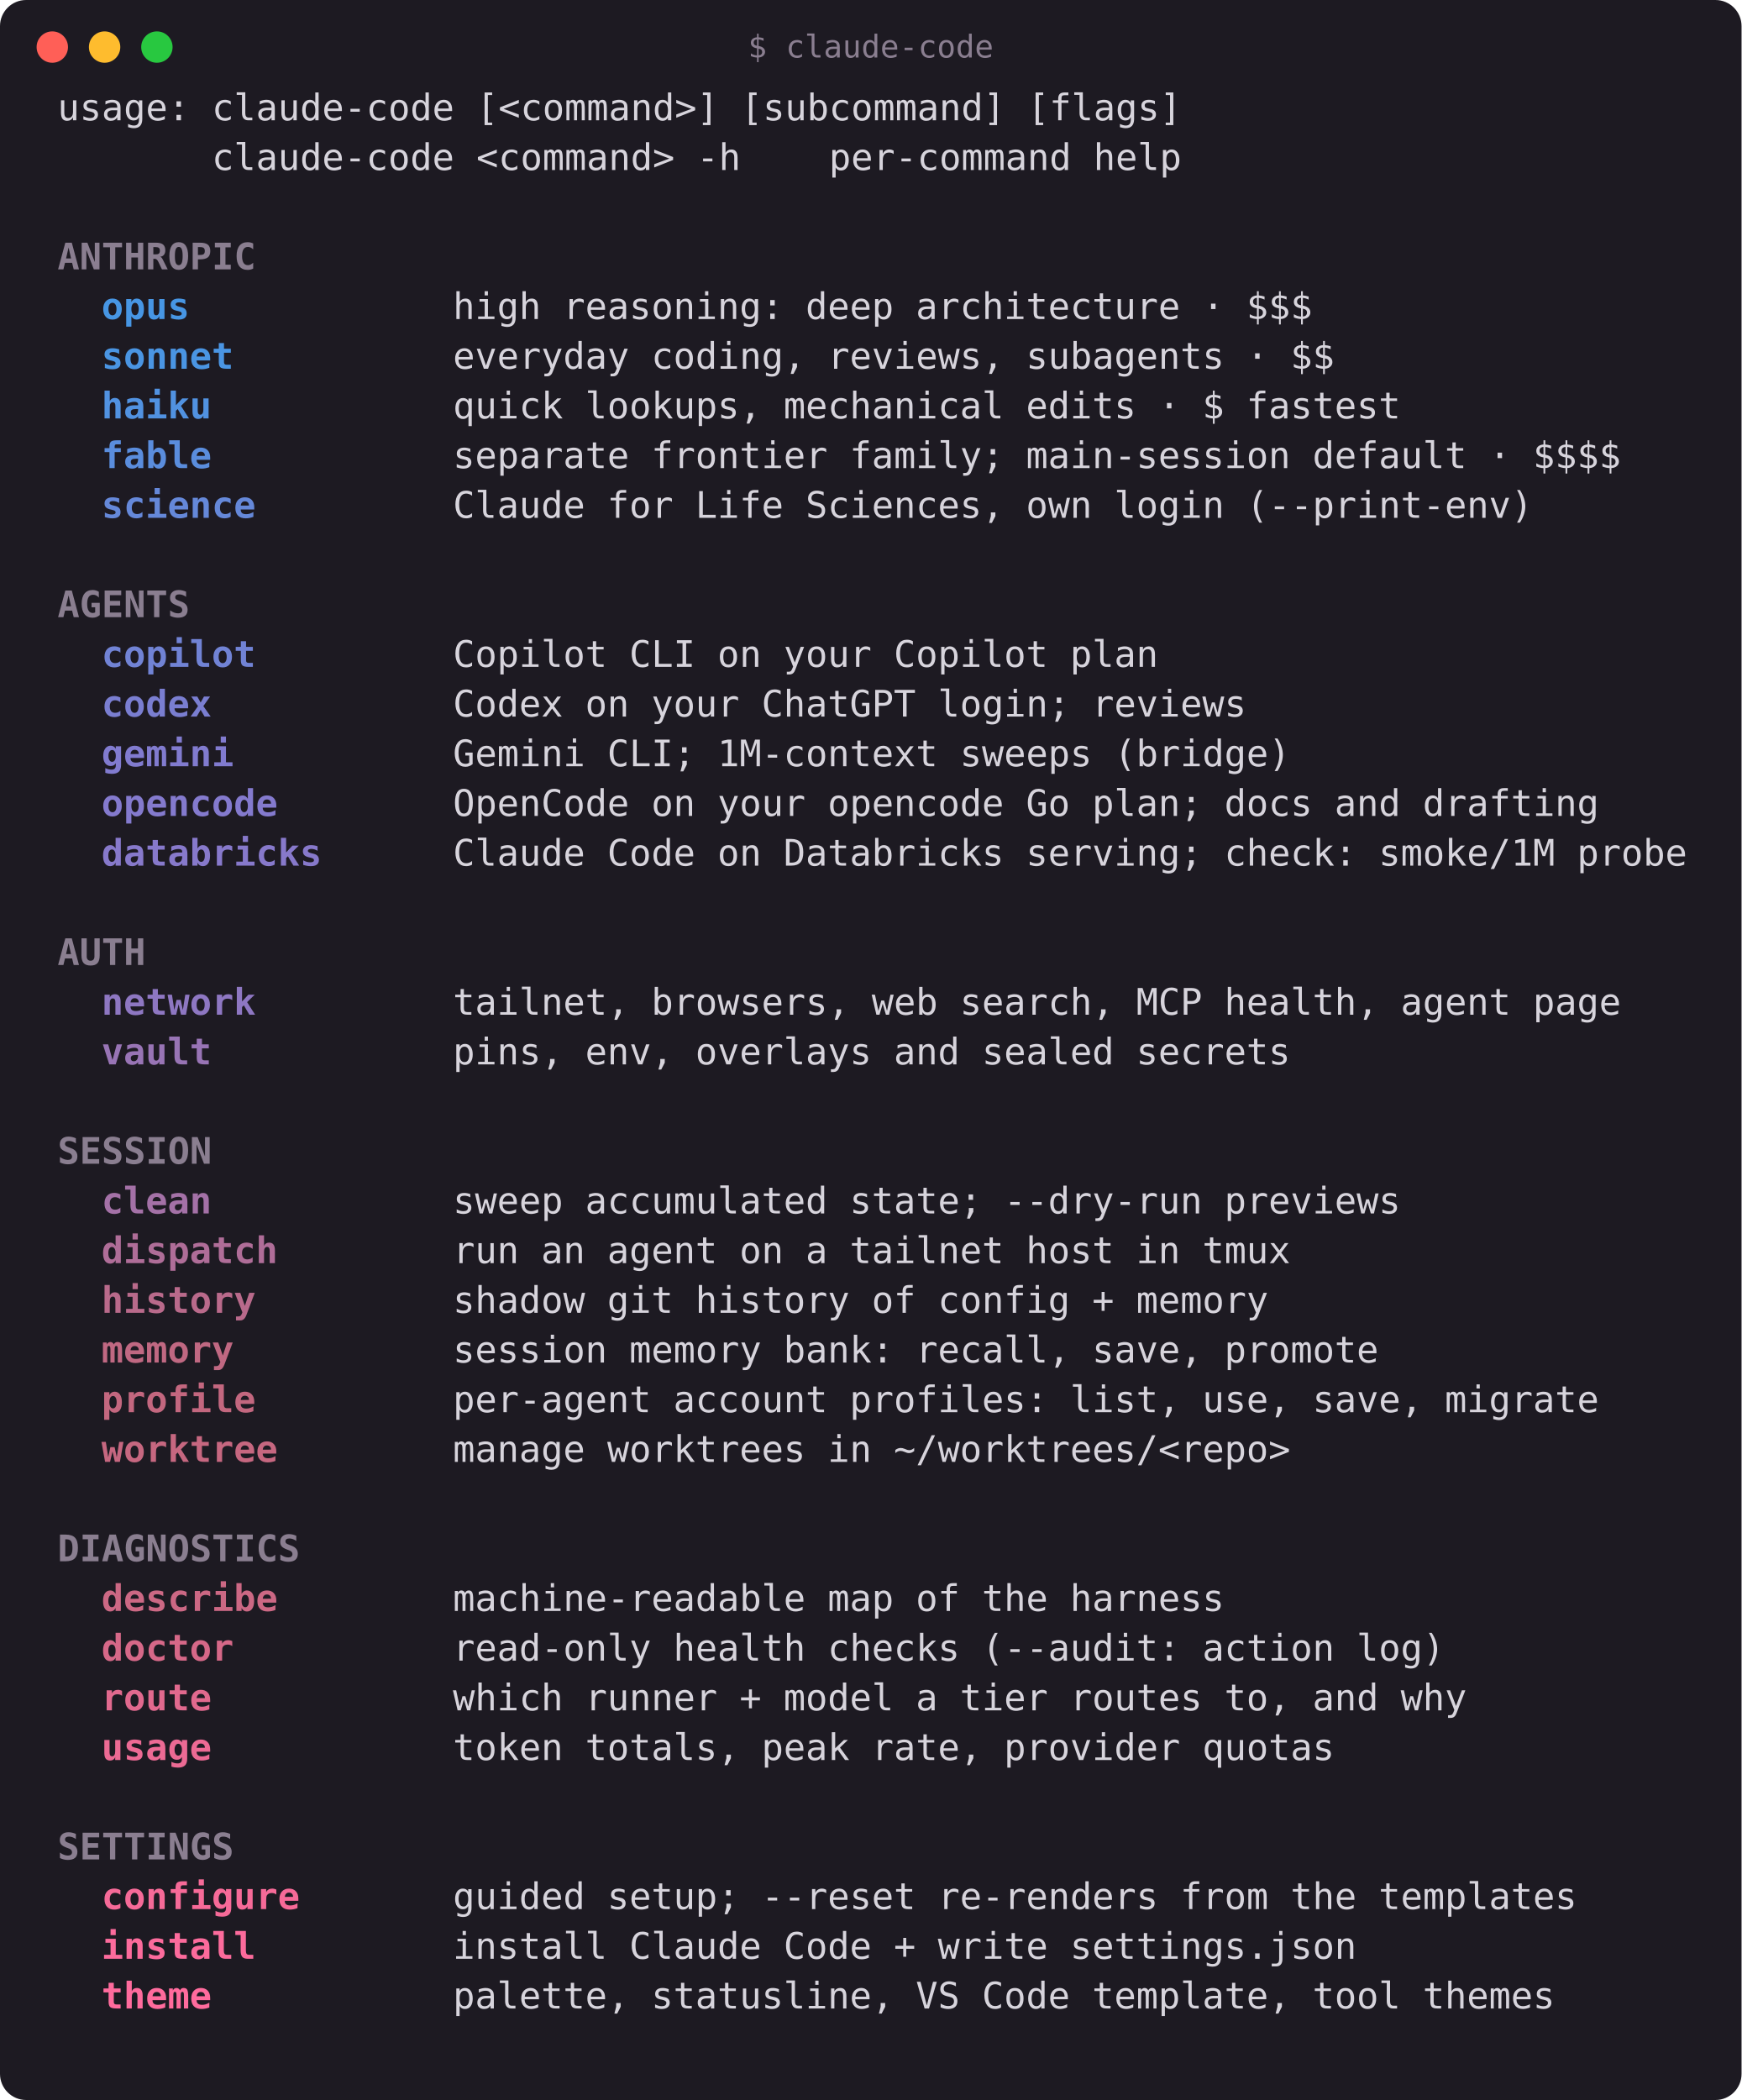
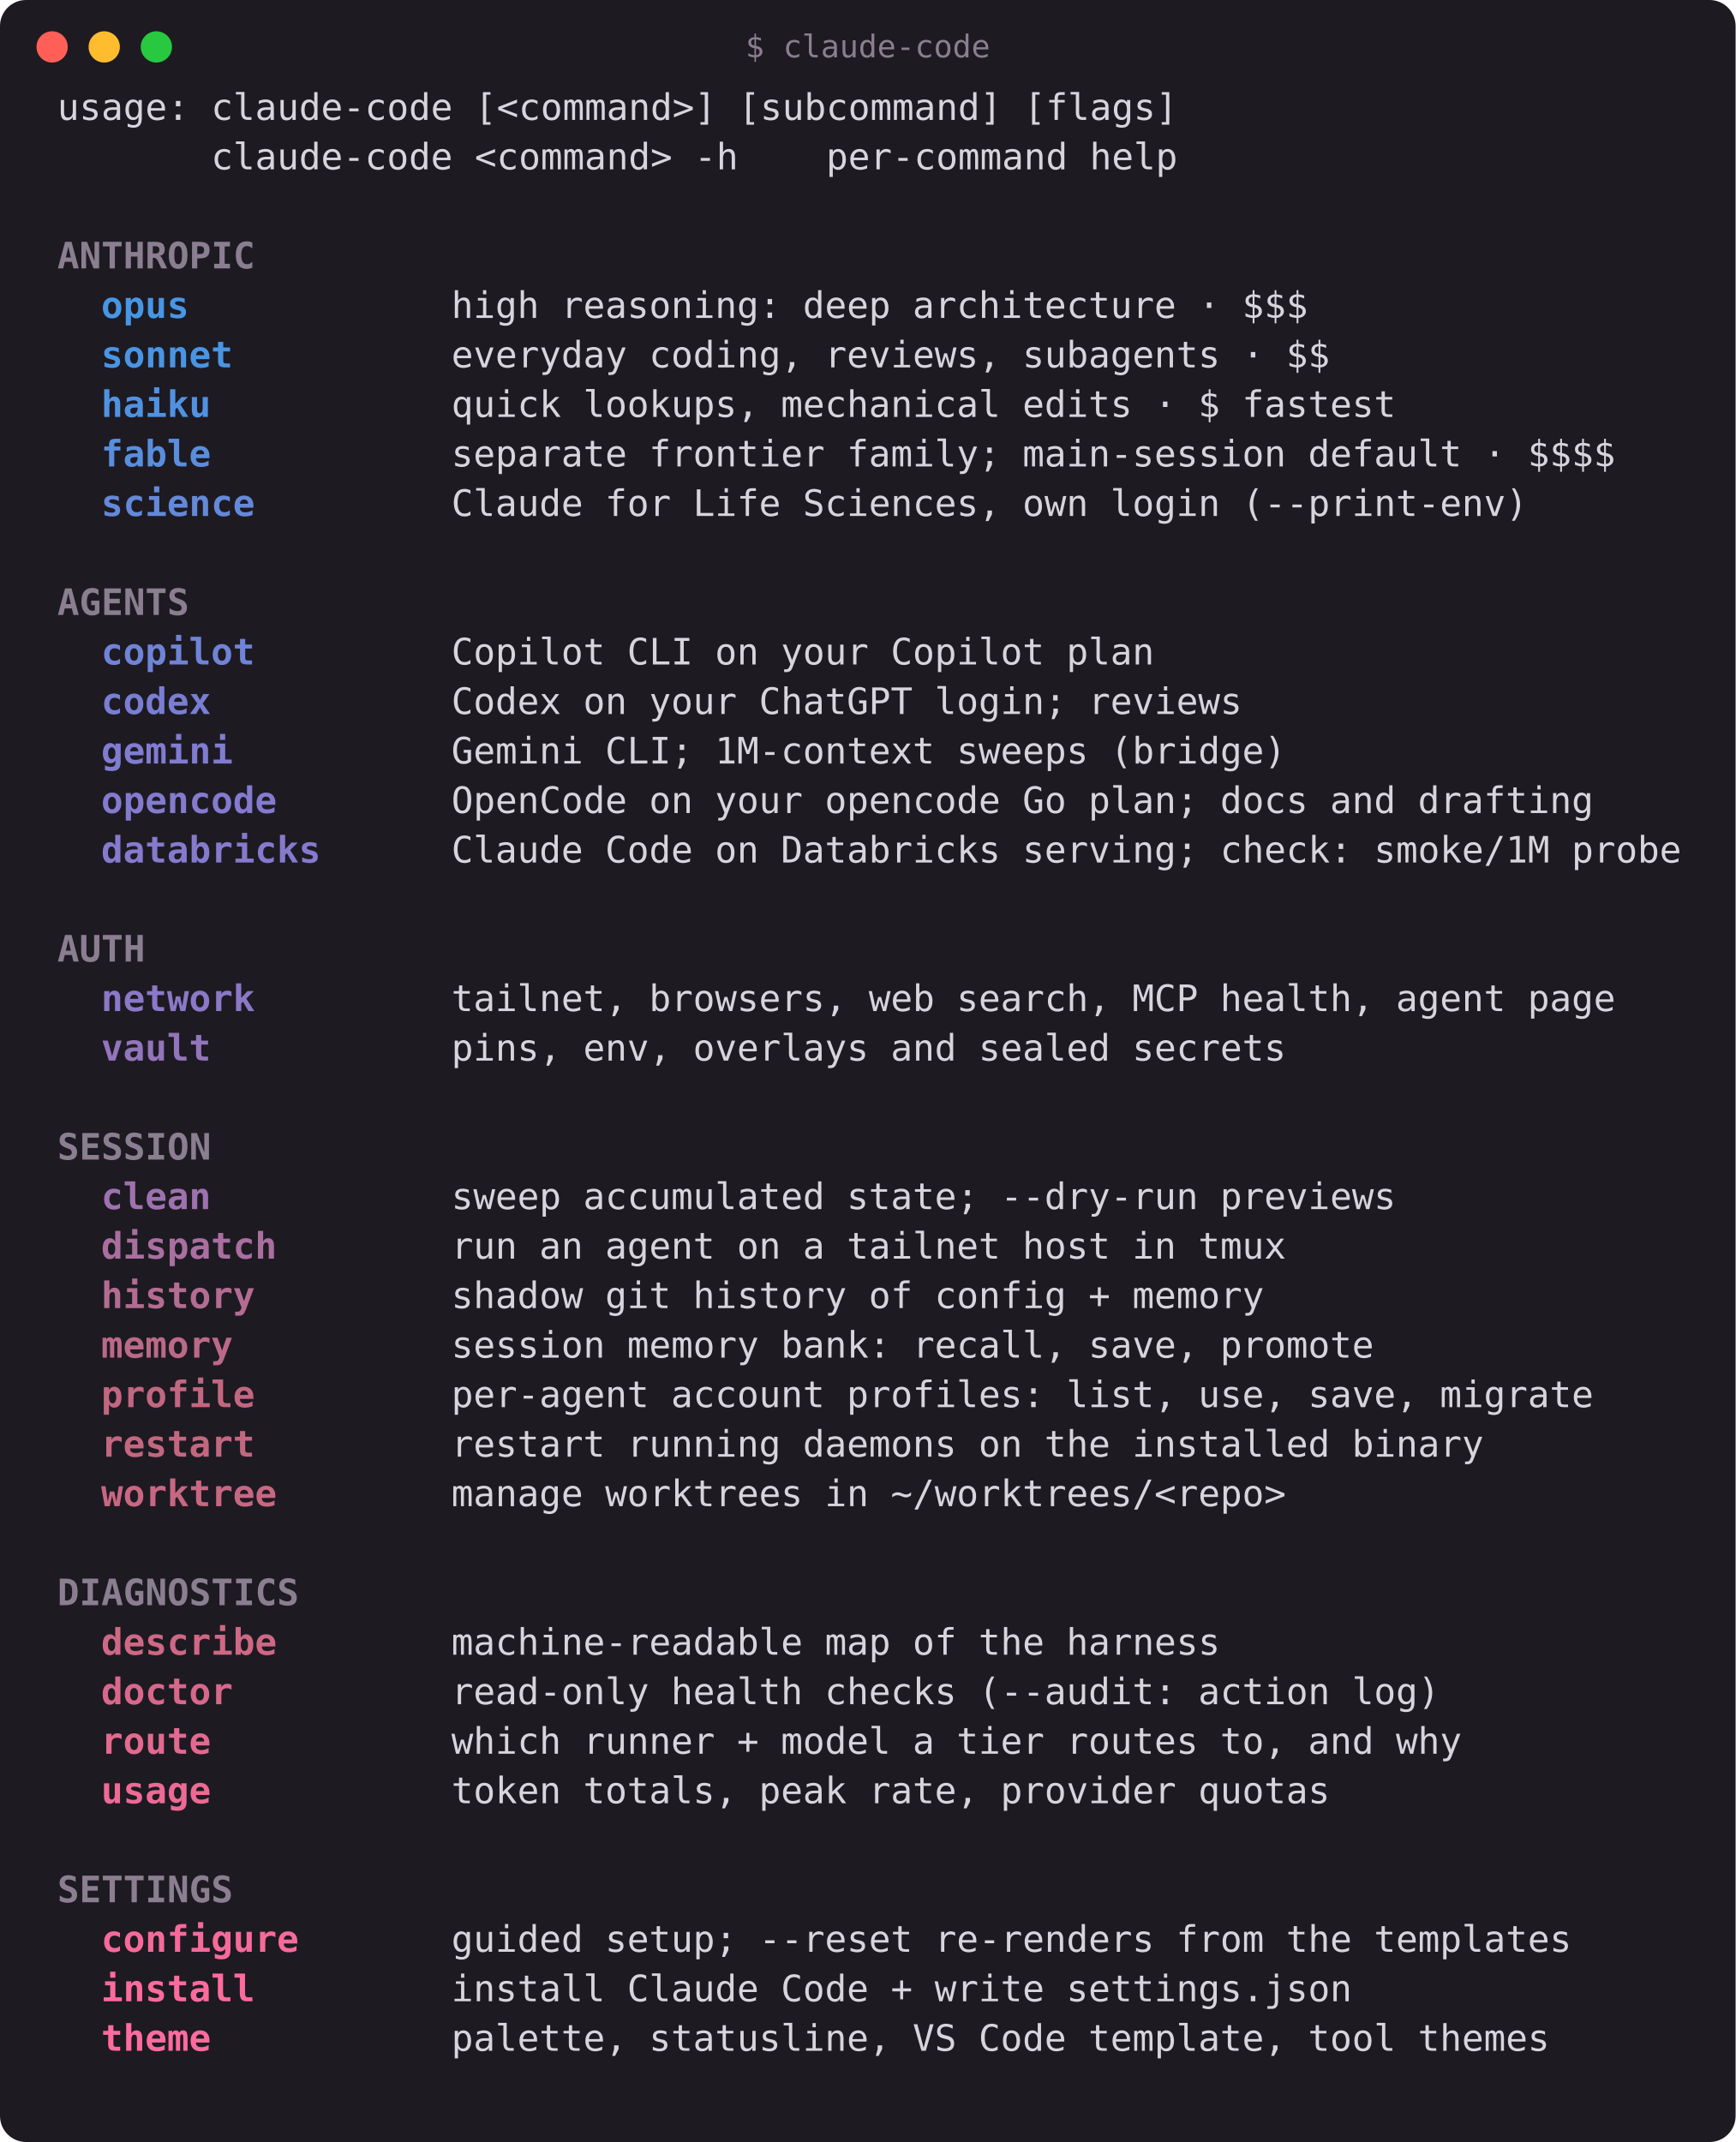
- <svg xmlns="http://www.w3.org/2000/svg" width="666" height="803" viewBox="0 0 666 803" role="img" aria-label="claude-code help menu">
-   <rect width="666" height="803" rx="10" fill="#1d1a22" />
+ <svg xmlns="http://www.w3.org/2000/svg" width="666" height="822" viewBox="0 0 666 822" role="img" aria-label="claude-code help menu">
+   <rect width="666" height="822" rx="10" fill="#1d1a22" />
  <circle cx="20" cy="18" r="6" fill="#ff5f57" />
  <circle cx="40" cy="18" r="6" fill="#febc2e" />
  <circle cx="60" cy="18" r="6" fill="#28c840" />
  <text x="333.0" y="22" fill="#8a7e90" font-family="ui-monospace,SFMono-Regular,Menlo,Consolas,monospace" font-size="12" text-anchor="middle">$ claude-code</text>
  <g font-family="ui-monospace,SFMono-Regular,Menlo,Consolas,monospace" font-size="14" xml:space="preserve">
    <text x="22.0" y="46" fill="#d7d4dc">usage: claude-code [&lt;command&gt;] [subcommand] [flags]</text>
    <text x="22.0" y="65" fill="#d7d4dc">       claude-code &lt;command&gt; -h    per-command help</text>
    <text x="22.0" y="103" fill="#8a7e90" font-weight="bold">ANTHROPIC</text>
    <text x="22.0" y="122" fill="#d7d4dc">  </text>
    <text x="38.8" y="122" fill="#4796e4" font-weight="bold">opus            </text>
    <text x="173.2" y="122" fill="#d7d4dc">high reasoning: deep architecture · $$$</text>
    <text x="22.0" y="141" fill="#d7d4dc">  </text>
-     <text x="38.8" y="141" fill="#4a95e3" font-weight="bold">sonnet          </text>
+     <text x="38.8" y="141" fill="#4995e3" font-weight="bold">sonnet          </text>
    <text x="173.2" y="141" fill="#d7d4dc">everyday coding, reviews, subagents · $$</text>
    <text x="22.0" y="160" fill="#d7d4dc">  </text>
-     <text x="38.8" y="160" fill="#5192e1" font-weight="bold">haiku           </text>
+     <text x="38.8" y="160" fill="#5092e1" font-weight="bold">haiku           </text>
    <text x="173.2" y="160" fill="#d7d4dc">quick lookups, mechanical edits · $ fastest</text>
    <text x="22.0" y="179" fill="#d7d4dc">  </text>
-     <text x="38.8" y="179" fill="#5a8ddd" font-weight="bold">fable           </text>
+     <text x="38.8" y="179" fill="#598edd" font-weight="bold">fable           </text>
    <text x="173.2" y="179" fill="#d7d4dc">separate frontier family; main-session default · $$$$</text>
    <text x="22.0" y="198" fill="#d7d4dc">  </text>
-     <text x="38.8" y="198" fill="#6588d9" font-weight="bold">science         </text>
+     <text x="38.8" y="198" fill="#6489da" font-weight="bold">science         </text>
    <text x="173.2" y="198" fill="#d7d4dc">Claude for Life Sciences, own login (--print-env)</text>
    <text x="22.0" y="236" fill="#8a7e90" font-weight="bold">AGENTS</text>
    <text x="22.0" y="255" fill="#d7d4dc">  </text>
-     <text x="38.8" y="255" fill="#7183d5" font-weight="bold">copilot         </text>
+     <text x="38.8" y="255" fill="#6f84d6" font-weight="bold">copilot         </text>
    <text x="173.2" y="255" fill="#d7d4dc">Copilot CLI on your Copilot plan</text>
    <text x="22.0" y="274" fill="#d7d4dc">  </text>
-     <text x="38.8" y="274" fill="#7a7ed1" font-weight="bold">codex           </text>
+     <text x="38.8" y="274" fill="#787fd2" font-weight="bold">codex           </text>
    <text x="173.2" y="274" fill="#d7d4dc">Codex on your ChatGPT login; reviews</text>
    <text x="22.0" y="293" fill="#d7d4dc">  </text>
-     <text x="38.8" y="293" fill="#817bcf" font-weight="bold">gemini          </text>
+     <text x="38.8" y="293" fill="#807cd0" font-weight="bold">gemini          </text>
    <text x="173.2" y="293" fill="#d7d4dc">Gemini CLI; 1M-context sweeps (bridge)</text>
    <text x="22.0" y="312" fill="#d7d4dc">  </text>
    <text x="38.8" y="312" fill="#847ace" font-weight="bold">opencode        </text>
    <text x="173.2" y="312" fill="#d7d4dc">OpenCode on your opencode Go plan; docs and drafting</text>
    <text x="22.0" y="331" fill="#d7d4dc">  </text>
-     <text x="38.8" y="331" fill="#8779cb" font-weight="bold">databricks      </text>
+     <text x="38.8" y="331" fill="#857acd" font-weight="bold">databricks      </text>
    <text x="173.2" y="331" fill="#d7d4dc">Claude Code on Databricks serving; check: smoke/1M probe</text>
    <text x="22.0" y="369" fill="#8a7e90" font-weight="bold">AUTH</text>
    <text x="22.0" y="388" fill="#d7d4dc">  </text>
-     <text x="38.8" y="388" fill="#8e77c2" font-weight="bold">network         </text>
+     <text x="38.8" y="388" fill="#8b78c6" font-weight="bold">network         </text>
    <text x="173.2" y="388" fill="#d7d4dc">tailnet, browsers, web search, MCP health, agent page</text>
    <text x="22.0" y="407" fill="#d7d4dc">  </text>
-     <text x="38.8" y="407" fill="#9874b5" font-weight="bold">vault           </text>
+     <text x="38.8" y="407" fill="#9375bb" font-weight="bold">vault           </text>
    <text x="173.2" y="407" fill="#d7d4dc">pins, env, overlays and sealed secrets</text>
    <text x="22.0" y="445" fill="#8a7e90" font-weight="bold">SESSION</text>
    <text x="22.0" y="464" fill="#d7d4dc">  </text>
-     <text x="38.8" y="464" fill="#a471a7" font-weight="bold">clean           </text>
+     <text x="38.8" y="464" fill="#9e72ae" font-weight="bold">clean           </text>
    <text x="173.2" y="464" fill="#d7d4dc">sweep accumulated state; --dry-run previews</text>
    <text x="22.0" y="483" fill="#d7d4dc">  </text>
-     <text x="38.8" y="483" fill="#af6d98" font-weight="bold">dispatch        </text>
+     <text x="38.8" y="483" fill="#a96f9f" font-weight="bold">dispatch        </text>
    <text x="173.2" y="483" fill="#d7d4dc">run an agent on a tailnet host in tmux</text>
    <text x="22.0" y="502" fill="#d7d4dc">  </text>
-     <text x="38.8" y="502" fill="#b96a8b" font-weight="bold">history         </text>
+     <text x="38.8" y="502" fill="#b46c92" font-weight="bold">history         </text>
    <text x="173.2" y="502" fill="#d7d4dc">shadow git history of config + memory</text>
    <text x="22.0" y="521" fill="#d7d4dc">  </text>
-     <text x="38.8" y="521" fill="#c06882" font-weight="bold">memory          </text>
+     <text x="38.8" y="521" fill="#bc6987" font-weight="bold">memory          </text>
    <text x="173.2" y="521" fill="#d7d4dc">session memory bank: recall, save, promote</text>
    <text x="22.0" y="540" fill="#d7d4dc">  </text>
-     <text x="38.8" y="540" fill="#c3677f" font-weight="bold">profile         </text>
+     <text x="38.8" y="540" fill="#c26780" font-weight="bold">profile         </text>
    <text x="173.2" y="540" fill="#d7d4dc">per-agent account profiles: list, use, save, migrate</text>
    <text x="22.0" y="559" fill="#d7d4dc">  </text>
-     <text x="38.8" y="559" fill="#c66780" font-weight="bold">worktree        </text>
-     <text x="173.2" y="559" fill="#d7d4dc">manage worktrees in ~/worktrees/&lt;repo&gt;</text>
-     <text x="22.0" y="597" fill="#8a7e90" font-weight="bold">DIAGNOSTICS</text>
-     <text x="22.0" y="616" fill="#d7d4dc">  </text>
-     <text x="38.8" y="616" fill="#cc6884" font-weight="bold">describe        </text>
-     <text x="173.2" y="616" fill="#d7d4dc">machine-readable map of the harness</text>
+     <text x="38.8" y="559" fill="#c3677f" font-weight="bold">restart         </text>
+     <text x="173.2" y="559" fill="#d7d4dc">restart running daemons on the installed binary</text>
+     <text x="22.0" y="578" fill="#d7d4dc">  </text>
+     <text x="38.8" y="578" fill="#c76781" font-weight="bold">worktree        </text>
+     <text x="173.2" y="578" fill="#d7d4dc">manage worktrees in ~/worktrees/&lt;repo&gt;</text>
+     <text x="22.0" y="616" fill="#8a7e90" font-weight="bold">DIAGNOSTICS</text>
    <text x="22.0" y="635" fill="#d7d4dc">  </text>
-     <text x="38.8" y="635" fill="#d66888" font-weight="bold">doctor          </text>
-     <text x="173.2" y="635" fill="#d7d4dc">read-only health checks (--audit: action log)</text>
+     <text x="38.8" y="635" fill="#ce6885" font-weight="bold">describe        </text>
+     <text x="173.2" y="635" fill="#d7d4dc">machine-readable map of the harness</text>
    <text x="22.0" y="654" fill="#d7d4dc">  </text>
-     <text x="38.8" y="654" fill="#e1698e" font-weight="bold">route           </text>
-     <text x="173.2" y="654" fill="#d7d4dc">which runner + model a tier routes to, and why</text>
+     <text x="38.8" y="654" fill="#d8688a" font-weight="bold">doctor          </text>
+     <text x="173.2" y="654" fill="#d7d4dc">read-only health checks (--audit: action log)</text>
    <text x="22.0" y="673" fill="#d7d4dc">  </text>
-     <text x="38.8" y="673" fill="#ec6a94" font-weight="bold">usage           </text>
-     <text x="173.2" y="673" fill="#d7d4dc">token totals, peak rate, provider quotas</text>
-     <text x="22.0" y="711" fill="#8a7e90" font-weight="bold">SETTINGS</text>
-     <text x="22.0" y="730" fill="#d7d4dc">  </text>
-     <text x="38.8" y="730" fill="#f66a98" font-weight="bold">configure       </text>
-     <text x="173.2" y="730" fill="#d7d4dc">guided setup; --reset re-renders from the templates</text>
+     <text x="38.8" y="673" fill="#e3698f" font-weight="bold">route           </text>
+     <text x="173.2" y="673" fill="#d7d4dc">which runner + model a tier routes to, and why</text>
+     <text x="22.0" y="692" fill="#d7d4dc">  </text>
+     <text x="38.8" y="692" fill="#ed6a94" font-weight="bold">usage           </text>
+     <text x="173.2" y="692" fill="#d7d4dc">token totals, peak rate, provider quotas</text>
+     <text x="22.0" y="730" fill="#8a7e90" font-weight="bold">SETTINGS</text>
    <text x="22.0" y="749" fill="#d7d4dc">  </text>
-     <text x="38.8" y="749" fill="#fc6b9c" font-weight="bold">install         </text>
-     <text x="173.2" y="749" fill="#d7d4dc">install Claude Code + write settings.json</text>
+     <text x="38.8" y="749" fill="#f66a99" font-weight="bold">configure       </text>
+     <text x="173.2" y="749" fill="#d7d4dc">guided setup; --reset re-renders from the templates</text>
    <text x="22.0" y="768" fill="#d7d4dc">  </text>
-     <text x="38.8" y="768" fill="#ff6b9d" font-weight="bold">theme           </text>
-     <text x="173.2" y="768" fill="#d7d4dc">palette, statusline, VS Code template, tool themes</text>
+     <text x="38.8" y="768" fill="#fd6b9c" font-weight="bold">install         </text>
+     <text x="173.2" y="768" fill="#d7d4dc">install Claude Code + write settings.json</text>
+     <text x="22.0" y="787" fill="#d7d4dc">  </text>
+     <text x="38.8" y="787" fill="#ff6b9d" font-weight="bold">theme           </text>
+     <text x="173.2" y="787" fill="#d7d4dc">palette, statusline, VS Code template, tool themes</text>
  </g>
</svg>
